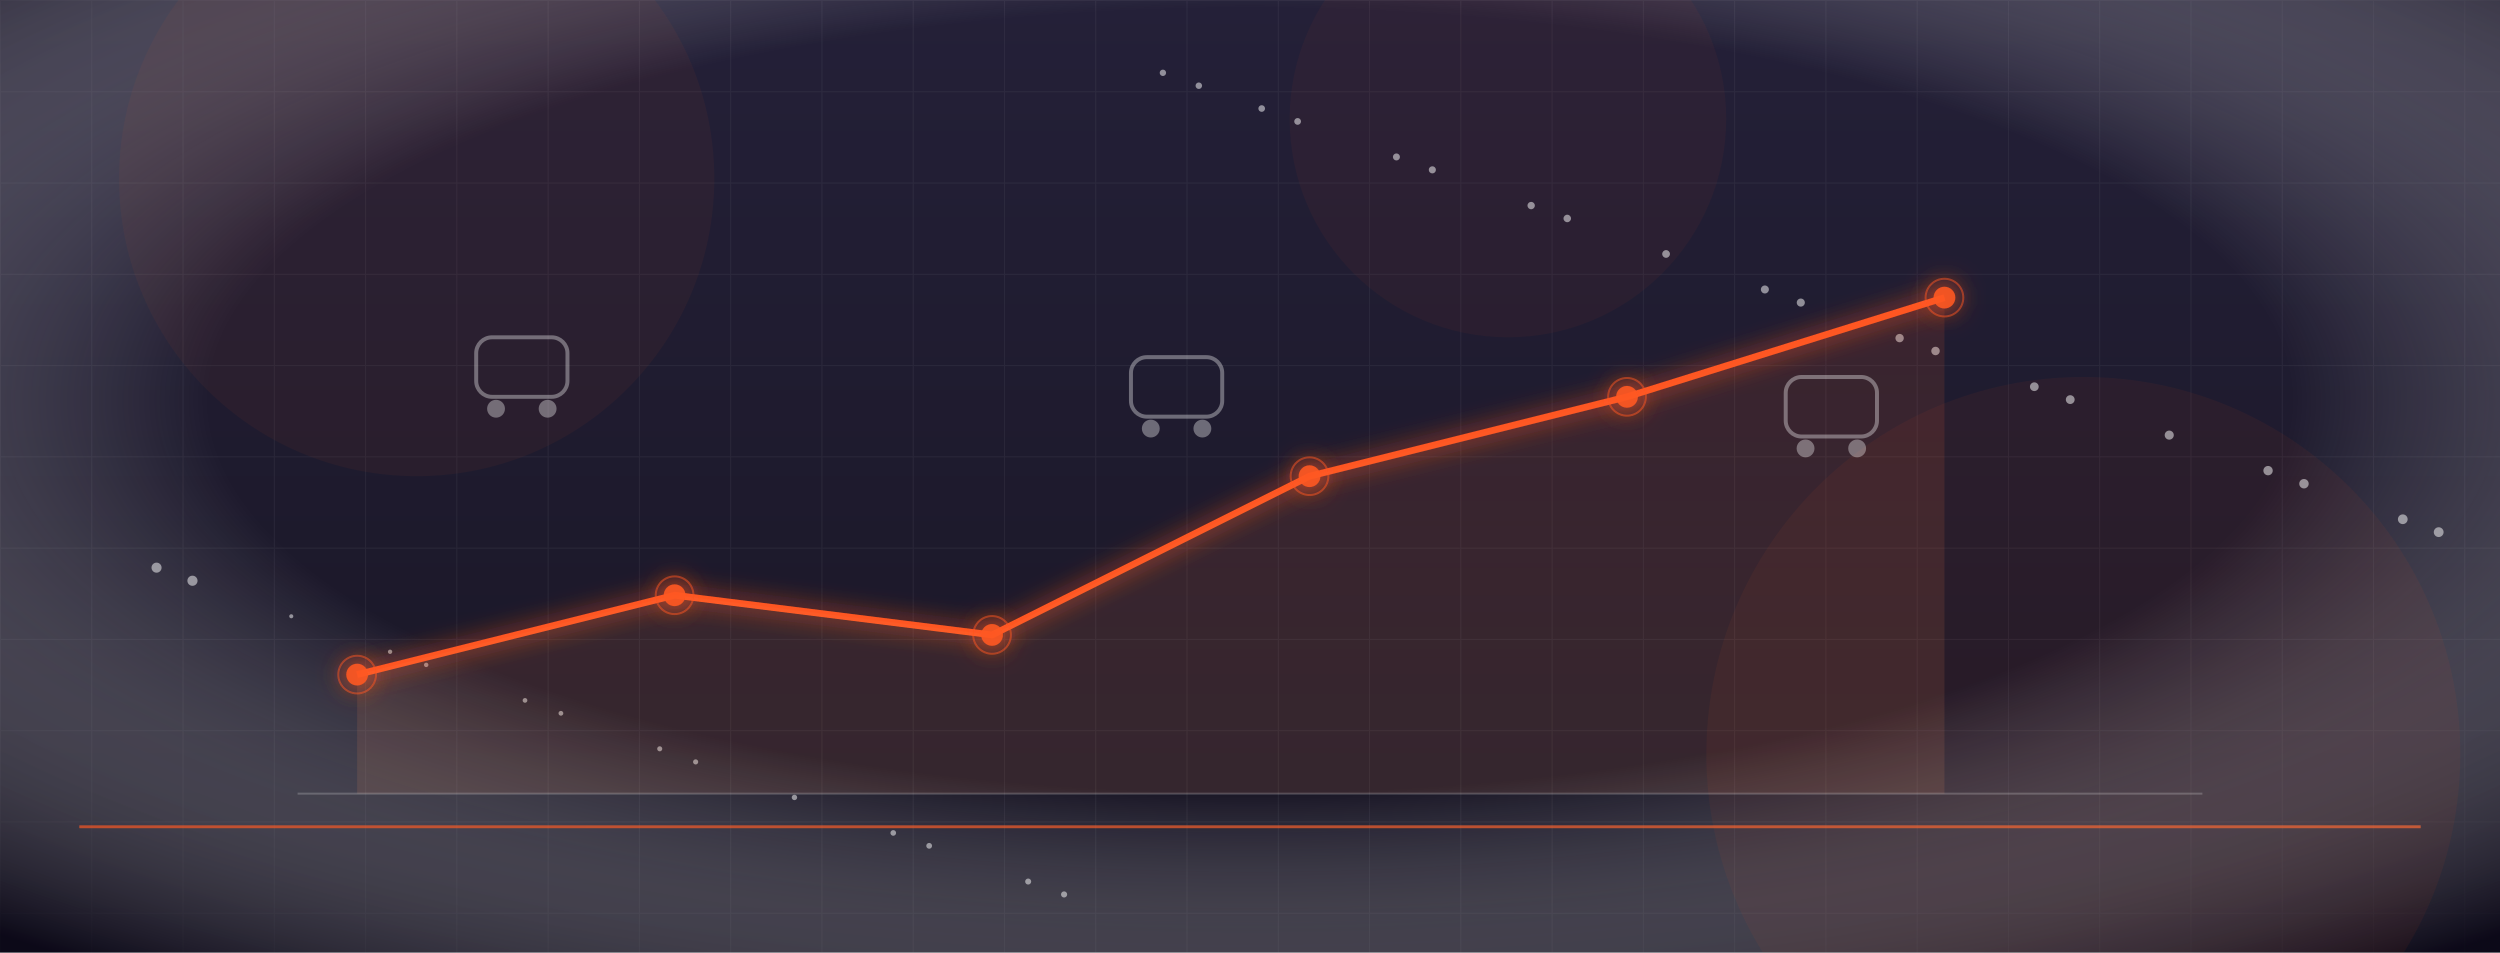
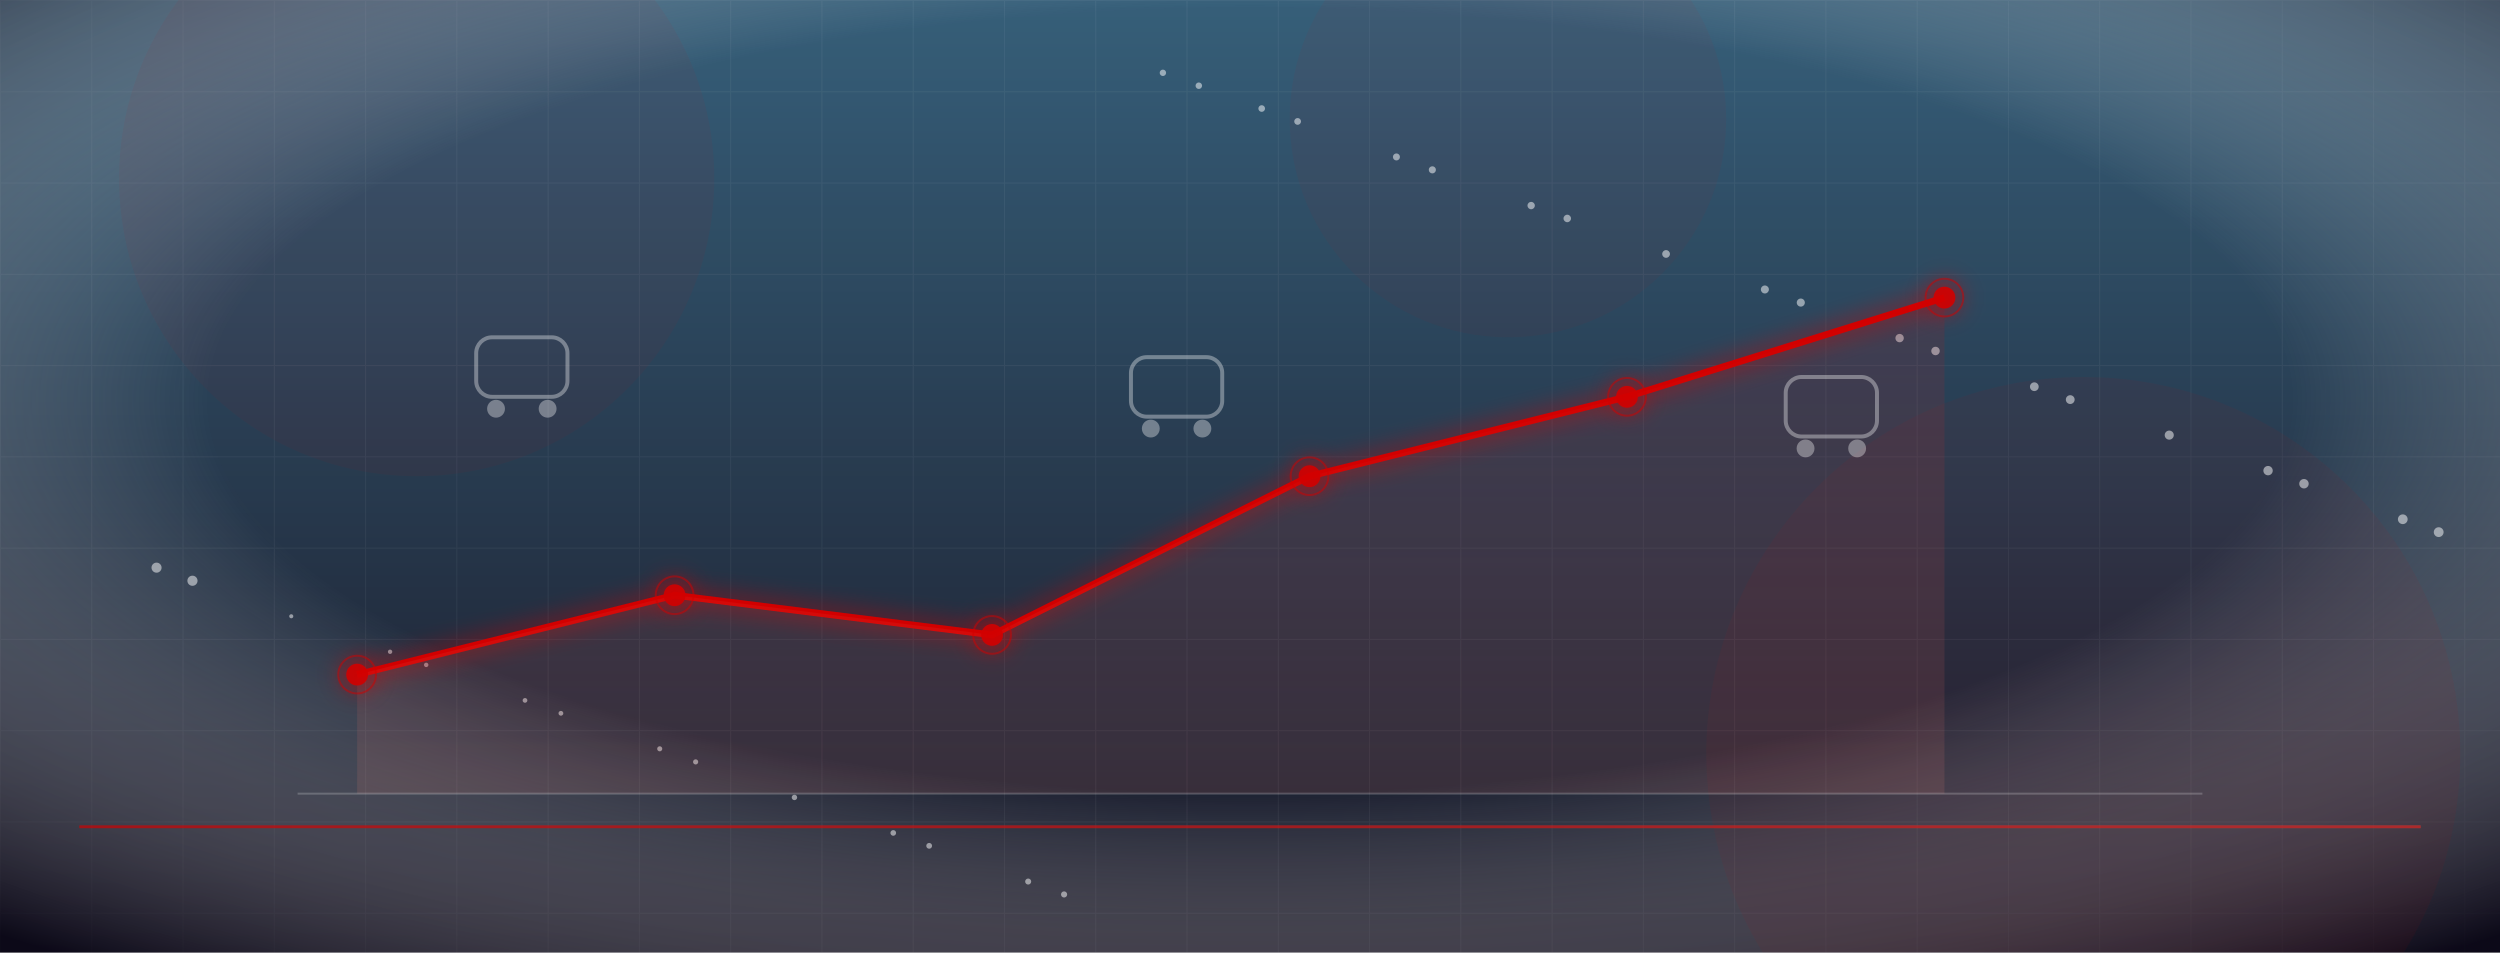
<svg xmlns="http://www.w3.org/2000/svg" viewBox="0 0 1260 480" preserveAspectRatio="xMidYMid slice" width="1260" height="480">
  <defs>
    <linearGradient id="bg" x1="0" y1="0" x2="0" y2="1">
-       <stop offset="0" stop-color="#18142D" />
+       <stop offset="0" stop-color="#2b5672" />
      <stop offset="1" stop-color="#0C0918" />
    </linearGradient>
    <linearGradient id="acc" x1="0" y1="0" x2="1" y2="0">
-       <stop offset="0" stop-color="#FE5722" />
-       <stop offset="1" stop-color="#FF9A62" />
+       <stop offset="0" stop-color="#d20000" />
+       <stop offset="1" stop-color="#ff8a7c" />
    </linearGradient>
    <linearGradient id="accv" x1="0" y1="0" x2="0" y2="1">
-       <stop offset="0" stop-color="#FE5722" />
-       <stop offset="1" stop-color="#FF9A62" />
+       <stop offset="0" stop-color="#d20000" />
+       <stop offset="1" stop-color="#ff8a7c" />
    </linearGradient>
    <radialGradient id="vig" cx="0.5" cy="0.42" r="0.75">
      <stop offset="0.55" stop-color="#FFFFFF" stop-opacity="0.05" />
      <stop offset="1" stop-color="#0C0918" stop-opacity="0.85" />
    </radialGradient>
    <filter id="glow" x="-60%" y="-60%" width="220%" height="220%">
      <feGaussianBlur stdDeviation="6" result="b" />
      <feMerge>
        <feMergeNode in="b" />
        <feMergeNode in="SourceGraphic" />
      </feMerge>
    </filter>
    <filter id="glow2" x="-80%" y="-80%" width="260%" height="260%">
      <feGaussianBlur stdDeviation="12" result="b" />
      <feMerge>
        <feMergeNode in="b" />
        <feMergeNode in="SourceGraphic" />
      </feMerge>
    </filter>
    <pattern id="grid" width="46" height="46" patternUnits="userSpaceOnUse">
      <path d="M46 0H0V46" fill="none" stroke="#FFFFFF" stroke-opacity="0.05" stroke-width="1" />
    </pattern>
  </defs>
  <rect width="1260" height="480" fill="url(#bg)" />
  <rect width="1260" height="480" fill="url(#grid)" />
  <rect width="1260" height="480" fill="url(#vig)" />
-   <circle cx="210" cy="90" r="150" fill="#FE5722" fill-opacity="0.05" />
-   <circle cx="1050" cy="380" r="190" fill="#FE5722" fill-opacity="0.055" />
-   <circle cx="760" cy="60" r="110" fill="#FE5722" fill-opacity="0.045" />
+   <circle cx="210" cy="90" r="150" fill="#d20000" fill-opacity="0.05" />
+   <circle cx="1050" cy="380" r="190" fill="#d20000" fill-opacity="0.055" />
+   <circle cx="760" cy="60" r="110" fill="#d20000" fill-opacity="0.045" />
  <g>
    <circle cx="635.9" cy="54.7" r="1.68" fill="#FFFFFF" fill-opacity="0.5">
      <animate attributeName="opacity" values="0.5;0.08;0.5" dur="2.9s" begin="2.5s" repeatCount="indefinite" />
    </circle>
    <circle cx="889.5" cy="145.9" r="2.02" fill="#FFFFFF" fill-opacity="0.5">
      <animate attributeName="opacity" values="0.5;0.08;0.5" dur="3.6s" begin="3.1s" repeatCount="indefinite" />
    </circle>
    <circle cx="1143.1" cy="237.2" r="2.36" fill="#FFFFFF" fill-opacity="0.5">
      <animate attributeName="opacity" values="0.5;0.08;0.5" dur="4.3s" begin="0.6s" repeatCount="indefinite" />
    </circle>
    <circle cx="196.6" cy="328.5" r="1.1" fill="#FFFFFF" fill-opacity="0.5">
      <animate attributeName="opacity" values="0.5;0.08;0.5" dur="5.0s" begin="1.3s" repeatCount="indefinite" />
    </circle>
    <circle cx="450.2" cy="419.8" r="1.43" fill="#FFFFFF" fill-opacity="0.5">
      <animate attributeName="opacity" values="0.5;0.08;0.5" dur="2.4s" begin="2.0s" repeatCount="indefinite" />
    </circle>
    <circle cx="703.8" cy="79.1" r="1.77" fill="#FFFFFF" fill-opacity="0.5">
      <animate attributeName="opacity" values="0.5;0.08;0.5" dur="3.1s" begin="2.6s" repeatCount="indefinite" />
    </circle>
    <circle cx="957.4" cy="170.4" r="2.11" fill="#FFFFFF" fill-opacity="0.5">
      <animate attributeName="opacity" values="0.5;0.08;0.5" dur="3.8s" begin="0.1s" repeatCount="indefinite" />
    </circle>
    <circle cx="1211.0" cy="261.7" r="2.45" fill="#FFFFFF" fill-opacity="0.5">
      <animate attributeName="opacity" values="0.5;0.08;0.5" dur="4.5s" begin="0.8s" repeatCount="indefinite" />
    </circle>
    <circle cx="264.6" cy="353.0" r="1.19" fill="#FFFFFF" fill-opacity="0.5">
      <animate attributeName="opacity" values="0.5;0.08;0.5" dur="5.2s" begin="1.5s" repeatCount="indefinite" />
    </circle>
    <circle cx="518.2" cy="444.3" r="1.52" fill="#FFFFFF" fill-opacity="0.5">
      <animate attributeName="opacity" values="0.5;0.08;0.5" dur="2.6s" begin="2.1s" repeatCount="indefinite" />
    </circle>
    <circle cx="771.7" cy="103.6" r="1.86" fill="#FFFFFF" fill-opacity="0.5">
      <animate attributeName="opacity" values="0.5;0.08;0.5" dur="3.3s" begin="2.8s" repeatCount="indefinite" />
    </circle>
    <circle cx="1025.3" cy="194.9" r="2.2" fill="#FFFFFF" fill-opacity="0.5">
      <animate attributeName="opacity" values="0.5;0.08;0.5" dur="4.0s" begin="0.3s" repeatCount="indefinite" />
    </circle>
    <circle cx="78.9" cy="286.1" r="2.54" fill="#FFFFFF" fill-opacity="0.5">
      <animate attributeName="opacity" values="0.5;0.08;0.5" dur="4.7s" begin="1.0s" repeatCount="indefinite" />
    </circle>
    <circle cx="332.5" cy="377.4" r="1.28" fill="#FFFFFF" fill-opacity="0.5">
      <animate attributeName="opacity" values="0.5;0.08;0.5" dur="5.4s" begin="1.7s" repeatCount="indefinite" />
    </circle>
    <circle cx="586.1" cy="36.7" r="1.61" fill="#FFFFFF" fill-opacity="0.5">
      <animate attributeName="opacity" values="0.5;0.08;0.5" dur="2.7s" begin="2.3s" repeatCount="indefinite" />
    </circle>
    <circle cx="839.7" cy="128.0" r="1.95" fill="#FFFFFF" fill-opacity="0.5">
      <animate attributeName="opacity" values="0.5;0.08;0.5" dur="3.5s" begin="3.0s" repeatCount="indefinite" />
    </circle>
    <circle cx="1093.3" cy="219.3" r="2.29" fill="#FFFFFF" fill-opacity="0.5">
      <animate attributeName="opacity" values="0.5;0.08;0.5" dur="4.2s" begin="0.5s" repeatCount="indefinite" />
    </circle>
    <circle cx="146.8" cy="310.6" r="1.03" fill="#FFFFFF" fill-opacity="0.5">
      <animate attributeName="opacity" values="0.5;0.08;0.5" dur="4.9s" begin="1.2s" repeatCount="indefinite" />
    </circle>
    <circle cx="400.4" cy="401.9" r="1.37" fill="#FFFFFF" fill-opacity="0.5">
      <animate attributeName="opacity" values="0.5;0.08;0.5" dur="2.2s" begin="1.8s" repeatCount="indefinite" />
    </circle>
    <circle cx="654.0" cy="61.2" r="1.71" fill="#FFFFFF" fill-opacity="0.5">
      <animate attributeName="opacity" values="0.5;0.08;0.5" dur="2.9s" begin="2.5s" repeatCount="indefinite" />
    </circle>
    <circle cx="907.6" cy="152.5" r="2.04" fill="#FFFFFF" fill-opacity="0.5">
      <animate attributeName="opacity" values="0.5;0.08;0.5" dur="3.7s" begin="3.2s" repeatCount="indefinite" />
    </circle>
    <circle cx="1161.2" cy="243.8" r="2.38" fill="#FFFFFF" fill-opacity="0.5">
      <animate attributeName="opacity" values="0.5;0.08;0.5" dur="4.4s" begin="0.7s" repeatCount="indefinite" />
    </circle>
    <circle cx="214.8" cy="335.1" r="1.12" fill="#FFFFFF" fill-opacity="0.5">
      <animate attributeName="opacity" values="0.5;0.08;0.5" dur="5.1s" begin="1.3s" repeatCount="indefinite" />
    </circle>
    <circle cx="468.3" cy="426.3" r="1.46" fill="#FFFFFF" fill-opacity="0.5">
      <animate attributeName="opacity" values="0.5;0.08;0.5" dur="2.4s" begin="2.0s" repeatCount="indefinite" />
    </circle>
    <circle cx="721.9" cy="85.6" r="1.8" fill="#FFFFFF" fill-opacity="0.5">
      <animate attributeName="opacity" values="0.5;0.08;0.5" dur="3.1s" begin="2.7s" repeatCount="indefinite" />
    </circle>
    <circle cx="975.5" cy="176.9" r="2.13" fill="#FFFFFF" fill-opacity="0.5">
      <animate attributeName="opacity" values="0.5;0.08;0.5" dur="3.9s" begin="0.2s" repeatCount="indefinite" />
    </circle>
    <circle cx="1229.1" cy="268.2" r="2.47" fill="#FFFFFF" fill-opacity="0.5">
      <animate attributeName="opacity" values="0.5;0.08;0.5" dur="4.6s" begin="0.8s" repeatCount="indefinite" />
    </circle>
    <circle cx="282.7" cy="359.5" r="1.21" fill="#FFFFFF" fill-opacity="0.5">
      <animate attributeName="opacity" values="0.5;0.08;0.5" dur="5.3s" begin="1.5s" repeatCount="indefinite" />
    </circle>
    <circle cx="536.3" cy="450.8" r="1.55" fill="#FFFFFF" fill-opacity="0.5">
      <animate attributeName="opacity" values="0.5;0.08;0.5" dur="2.6s" begin="2.2s" repeatCount="indefinite" />
    </circle>
    <circle cx="789.9" cy="110.1" r="1.89" fill="#FFFFFF" fill-opacity="0.5">
      <animate attributeName="opacity" values="0.5;0.08;0.5" dur="3.3s" begin="2.9s" repeatCount="indefinite" />
    </circle>
    <circle cx="1043.4" cy="201.4" r="2.22" fill="#FFFFFF" fill-opacity="0.5">
      <animate attributeName="opacity" values="0.5;0.08;0.5" dur="4.0s" begin="0.3s" repeatCount="indefinite" />
    </circle>
    <circle cx="97.0" cy="292.7" r="2.56" fill="#FFFFFF" fill-opacity="0.5">
      <animate attributeName="opacity" values="0.5;0.08;0.5" dur="4.8s" begin="1.0s" repeatCount="indefinite" />
    </circle>
    <circle cx="350.6" cy="384.0" r="1.3" fill="#FFFFFF" fill-opacity="0.5">
      <animate attributeName="opacity" values="0.5;0.08;0.5" dur="5.5s" begin="1.7s" repeatCount="indefinite" />
    </circle>
    <circle cx="604.2" cy="43.2" r="1.64" fill="#FFFFFF" fill-opacity="0.5">
      <animate attributeName="opacity" values="0.5;0.08;0.5" dur="2.8s" begin="2.4s" repeatCount="indefinite" />
    </circle>
  </g>
  <rect x="40" y="416" width="1180" height="1.4" fill="url(#acc)" opacity="0.35" />
-   <rect x="40" y="416" width="1180" height="1.4" fill="#FE5722" opacity="0.5">
+   <rect x="40" y="416" width="1180" height="1.4" fill="#d20000" opacity="0.5">
    <animate attributeName="width" values="0;1180;0" dur="9s" repeatCount="indefinite" />
  </rect>
  <rect x="-140" y="0" width="140" height="480" fill="url(#acc)" opacity="0.05">
    <animate attributeName="x" values="-140;1280" dur="11s" repeatCount="indefinite" />
  </rect>
-   <path d="M180 340 L340 300 L500 320 L660 240 L820 200 L980 150" fill="none" stroke="#FE5722" stroke-width="3.4" filter="url(#glow)" />
+   <path d="M180 340 L340 300 L500 320 L660 240 L820 200 L980 150" fill="none" stroke="#d20000" stroke-width="3.4" filter="url(#glow)" />
  <path d="M180 340 L340 300 L500 320 L660 240 L820 200 L980 150 L980 400 L180 400 Z" fill="url(#accv)" opacity="0.12" />
  <g filter="url(#glow)">
-     <circle cx="180" cy="340" r="5.5" fill="#FE5722" opacity="0.9">
+     <circle cx="180" cy="340" r="5.5" fill="#d20000" opacity="0.9">
      <animate attributeName="opacity" values="0.9;0.25;0.9" dur="2.4s" begin="0.0s" repeatCount="indefinite" />
    </circle>
-     <circle cx="180" cy="340" r="9.5" fill="none" stroke="#FE5722" stroke-opacity="0.5">
+     <circle cx="180" cy="340" r="9.5" fill="none" stroke="#d20000" stroke-opacity="0.5">
      <animate attributeName="r" values="5.5;19.5" dur="2.4s" begin="0.0s" repeatCount="indefinite" />
      <animate attributeName="stroke-opacity" values="0.5;0;0.5" dur="2.4s" begin="0.0s" repeatCount="indefinite" />
    </circle>
  </g>
  <g filter="url(#glow)">
-     <circle cx="340" cy="300" r="5.5" fill="#FE5722" opacity="0.9">
+     <circle cx="340" cy="300" r="5.5" fill="#d20000" opacity="0.9">
      <animate attributeName="opacity" values="0.9;0.25;0.9" dur="2.7s" begin="0.3s" repeatCount="indefinite" />
    </circle>
-     <circle cx="340" cy="300" r="9.5" fill="none" stroke="#FE5722" stroke-opacity="0.5">
+     <circle cx="340" cy="300" r="9.5" fill="none" stroke="#d20000" stroke-opacity="0.5">
      <animate attributeName="r" values="5.5;19.5" dur="2.7s" begin="0.3s" repeatCount="indefinite" />
      <animate attributeName="stroke-opacity" values="0.5;0;0.5" dur="2.7s" begin="0.3s" repeatCount="indefinite" />
    </circle>
  </g>
  <g filter="url(#glow)">
-     <circle cx="500" cy="320" r="5.5" fill="#FE5722" opacity="0.9">
+     <circle cx="500" cy="320" r="5.5" fill="#d20000" opacity="0.9">
      <animate attributeName="opacity" values="0.9;0.25;0.9" dur="3.0s" begin="0.6s" repeatCount="indefinite" />
    </circle>
-     <circle cx="500" cy="320" r="9.5" fill="none" stroke="#FE5722" stroke-opacity="0.5">
+     <circle cx="500" cy="320" r="9.5" fill="none" stroke="#d20000" stroke-opacity="0.5">
      <animate attributeName="r" values="5.5;19.5" dur="3.0s" begin="0.6s" repeatCount="indefinite" />
      <animate attributeName="stroke-opacity" values="0.5;0;0.5" dur="3.0s" begin="0.6s" repeatCount="indefinite" />
    </circle>
  </g>
  <g filter="url(#glow)">
-     <circle cx="660" cy="240" r="5.5" fill="#FE5722" opacity="0.9">
+     <circle cx="660" cy="240" r="5.5" fill="#d20000" opacity="0.9">
      <animate attributeName="opacity" values="0.9;0.25;0.9" dur="2.4s" begin="0.9s" repeatCount="indefinite" />
    </circle>
-     <circle cx="660" cy="240" r="9.5" fill="none" stroke="#FE5722" stroke-opacity="0.5">
+     <circle cx="660" cy="240" r="9.5" fill="none" stroke="#d20000" stroke-opacity="0.5">
      <animate attributeName="r" values="5.5;19.5" dur="2.4s" begin="0.9s" repeatCount="indefinite" />
      <animate attributeName="stroke-opacity" values="0.5;0;0.5" dur="2.4s" begin="0.9s" repeatCount="indefinite" />
    </circle>
  </g>
  <g filter="url(#glow)">
-     <circle cx="820" cy="200" r="5.5" fill="#FE5722" opacity="0.9">
+     <circle cx="820" cy="200" r="5.5" fill="#d20000" opacity="0.9">
      <animate attributeName="opacity" values="0.9;0.25;0.9" dur="2.7s" begin="1.2s" repeatCount="indefinite" />
    </circle>
-     <circle cx="820" cy="200" r="9.5" fill="none" stroke="#FE5722" stroke-opacity="0.5">
+     <circle cx="820" cy="200" r="9.5" fill="none" stroke="#d20000" stroke-opacity="0.5">
      <animate attributeName="r" values="5.5;19.5" dur="2.7s" begin="1.2s" repeatCount="indefinite" />
      <animate attributeName="stroke-opacity" values="0.5;0;0.5" dur="2.7s" begin="1.2s" repeatCount="indefinite" />
    </circle>
  </g>
  <g filter="url(#glow)">
-     <circle cx="980" cy="150" r="5.5" fill="#FE5722" opacity="0.9">
+     <circle cx="980" cy="150" r="5.5" fill="#d20000" opacity="0.9">
      <animate attributeName="opacity" values="0.9;0.25;0.9" dur="3.0s" begin="1.5s" repeatCount="indefinite" />
    </circle>
-     <circle cx="980" cy="150" r="9.5" fill="none" stroke="#FE5722" stroke-opacity="0.5">
+     <circle cx="980" cy="150" r="9.5" fill="none" stroke="#d20000" stroke-opacity="0.5">
      <animate attributeName="r" values="5.5;19.5" dur="3.0s" begin="1.5s" repeatCount="indefinite" />
      <animate attributeName="stroke-opacity" values="0.5;0;0.5" dur="3.0s" begin="1.5s" repeatCount="indefinite" />
    </circle>
  </g>
  <g>
    <rect x="240" y="170" width="46" height="30" rx="8" fill="none" stroke="#FFFFFF" stroke-opacity="0.35" stroke-width="2" />
    <circle cx="250" cy="206" r="4.5" fill="#FFFFFF" fill-opacity="0.35" />
    <circle cx="276" cy="206" r="4.5" fill="#FFFFFF" fill-opacity="0.35" />
    <animateTransform attributeName="transform" type="translate" values="0 0; 40 -14; 0 0" dur="4.0s" begin="0.0s" repeatCount="indefinite" />
  </g>
  <g>
    <rect x="570" y="180" width="46" height="30" rx="8" fill="none" stroke="#FFFFFF" stroke-opacity="0.35" stroke-width="2" />
    <circle cx="580" cy="216" r="4.5" fill="#FFFFFF" fill-opacity="0.35" />
    <circle cx="606" cy="216" r="4.5" fill="#FFFFFF" fill-opacity="0.35" />
    <animateTransform attributeName="transform" type="translate" values="0 0; 40 -14; 0 0" dur="5.0s" begin="0.7s" repeatCount="indefinite" />
  </g>
  <g>
    <rect x="900" y="190" width="46" height="30" rx="8" fill="none" stroke="#FFFFFF" stroke-opacity="0.35" stroke-width="2" />
    <circle cx="910" cy="226" r="4.5" fill="#FFFFFF" fill-opacity="0.35" />
    <circle cx="936" cy="226" r="4.5" fill="#FFFFFF" fill-opacity="0.35" />
    <animateTransform attributeName="transform" type="translate" values="0 0; 40 -14; 0 0" dur="6.0s" begin="1.4s" repeatCount="indefinite" />
  </g>
  <line x1="150" y1="400" x2="1110" y2="400" stroke="#FFFFFF" stroke-opacity="0.2" />
</svg>
